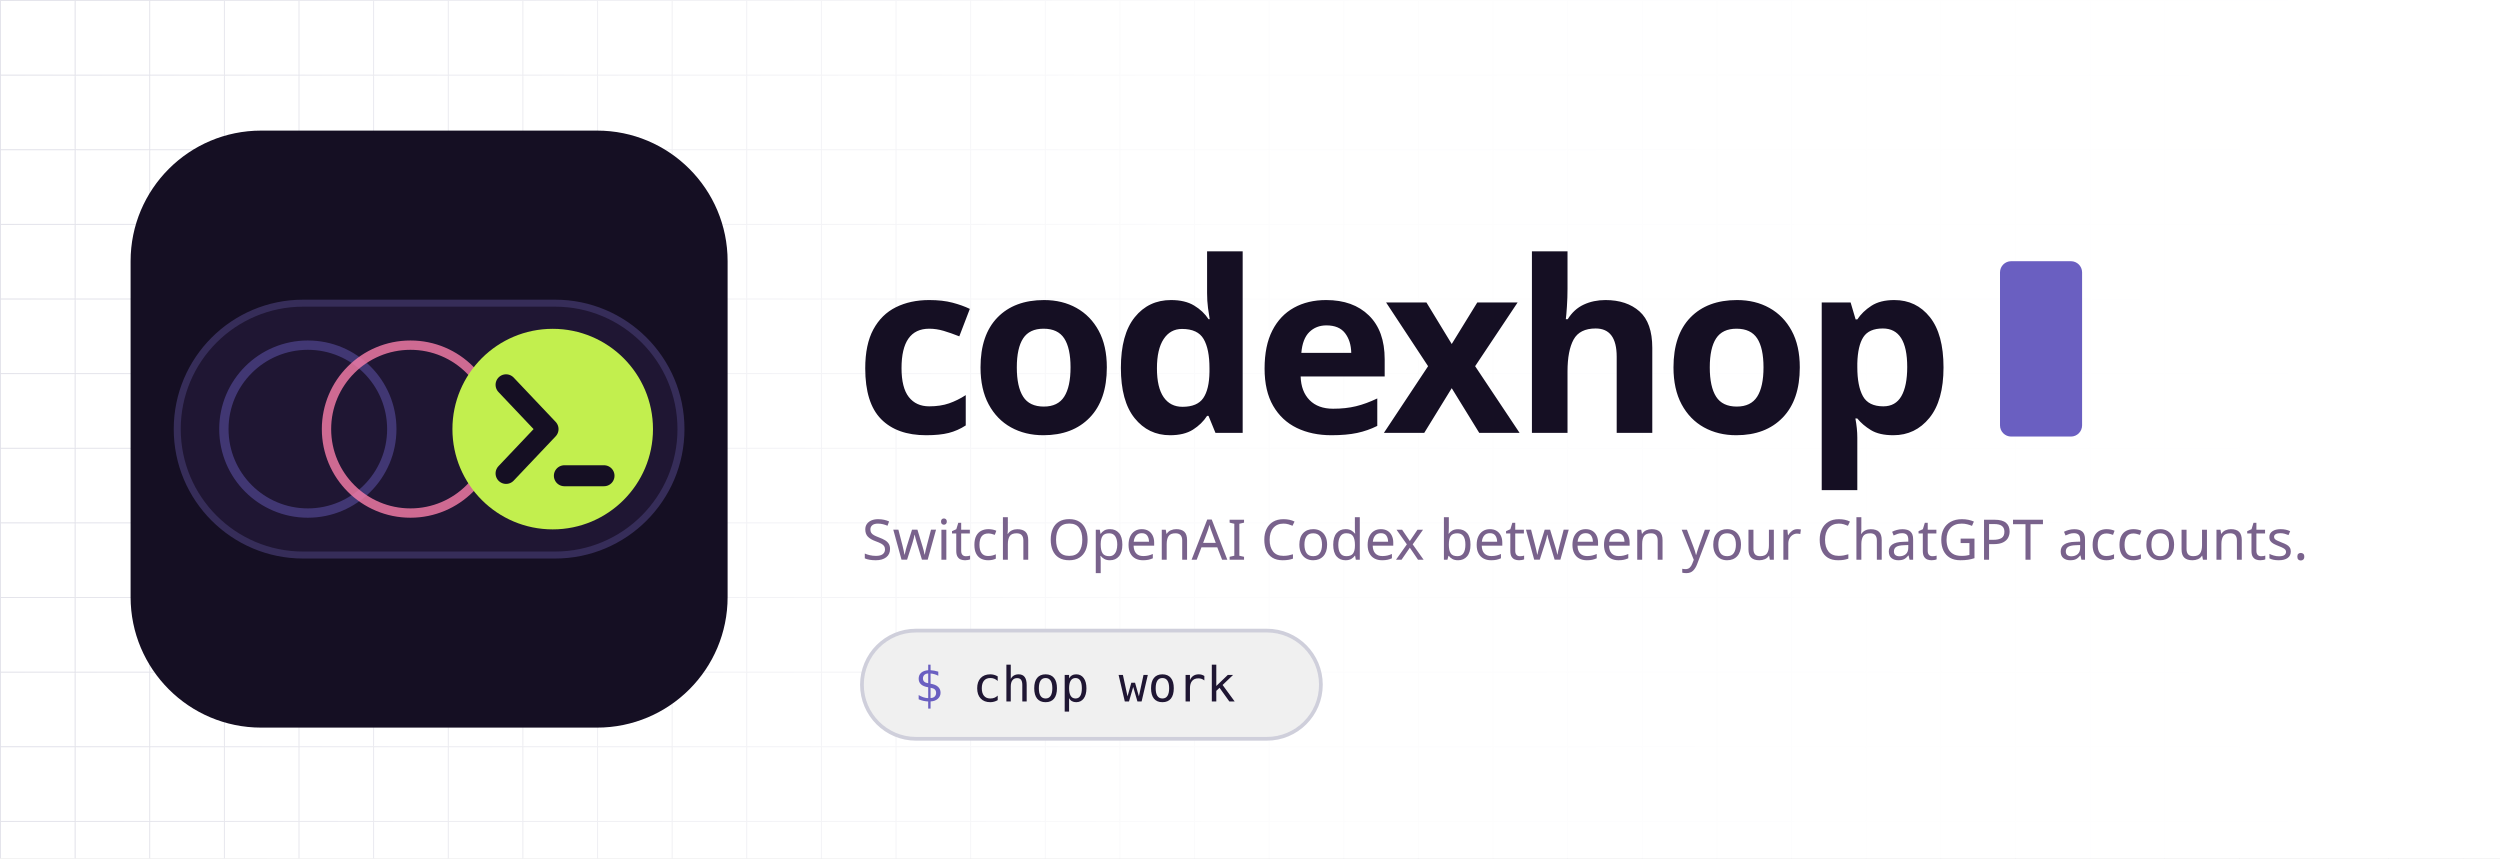
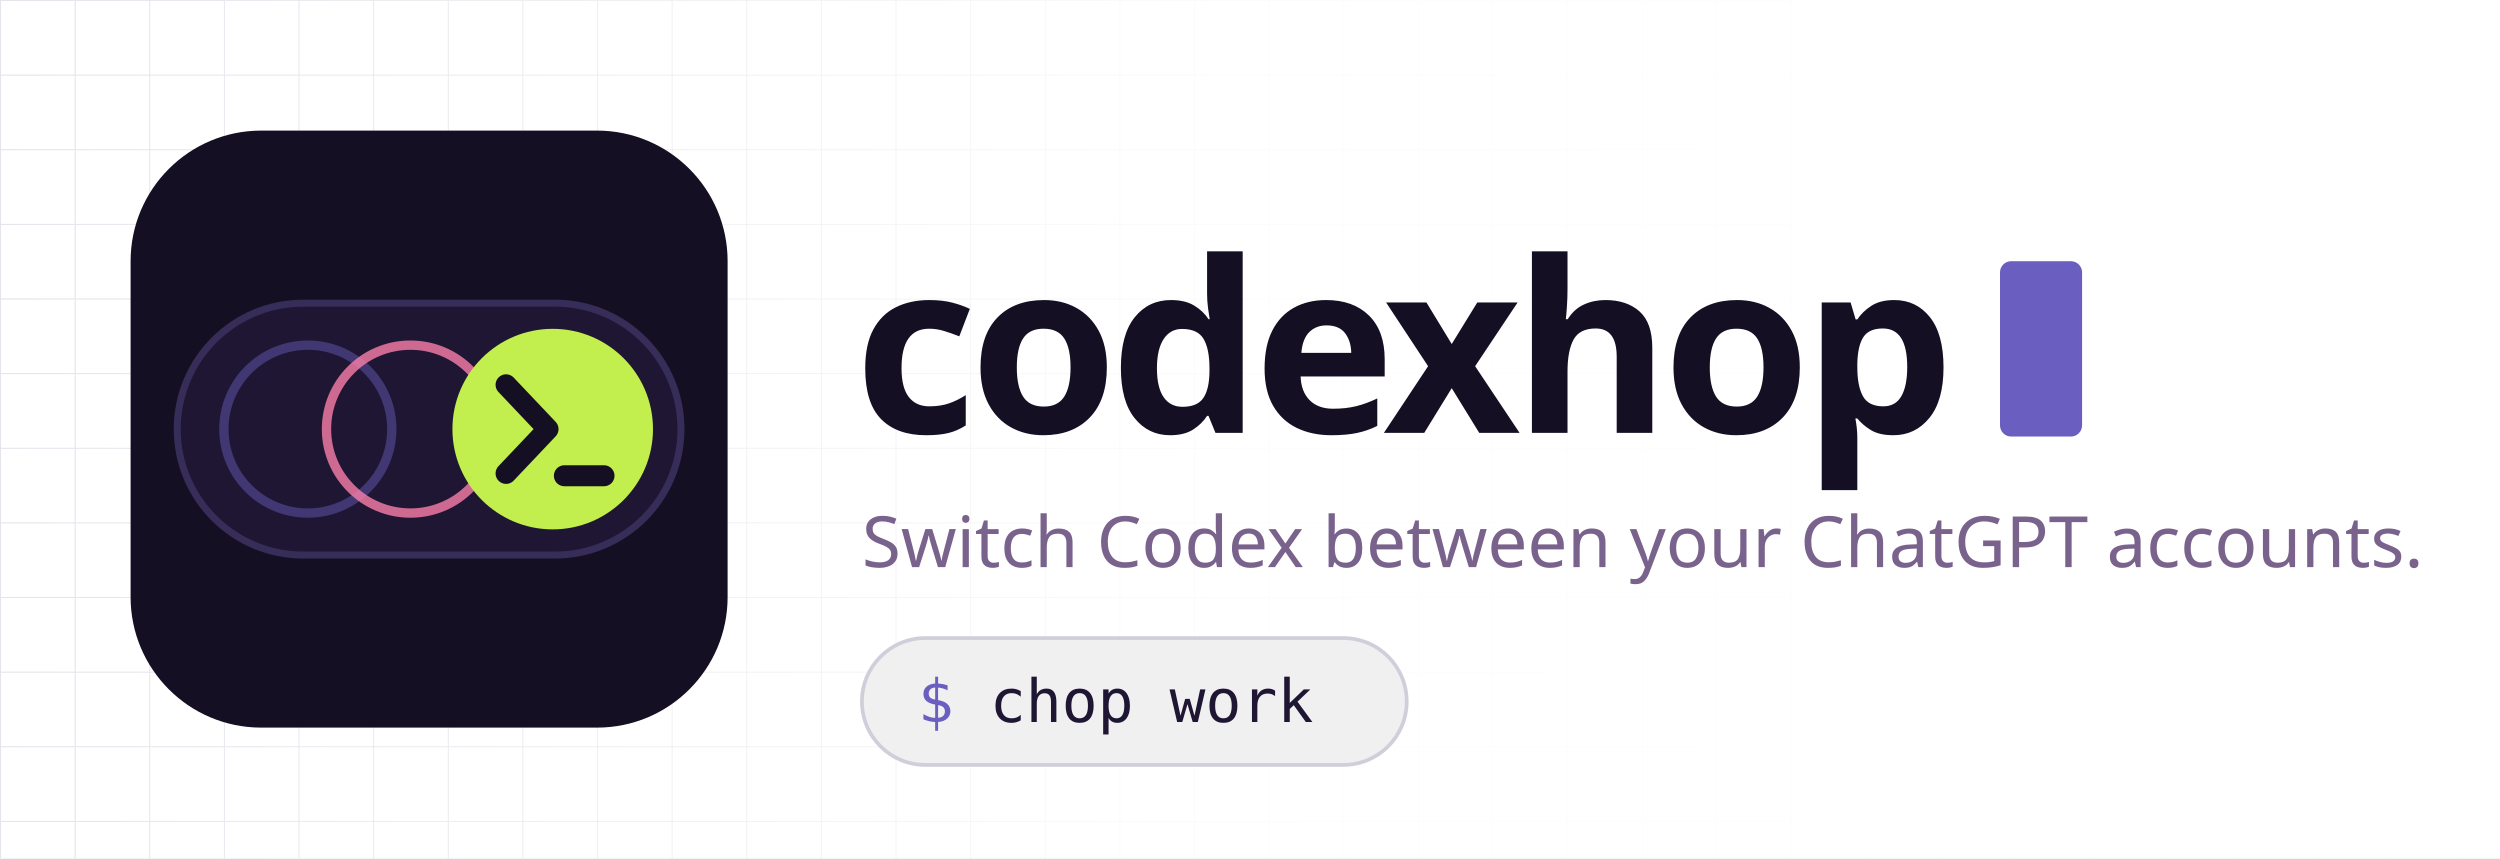
<svg xmlns="http://www.w3.org/2000/svg" width="1340" height="460" viewBox="0 0 1340 460" role="img" aria-label="codexhop: switch OpenAI Codex between your ChatGPT accounts">
  <defs>
    <pattern id="grid" width="40" height="40" patternUnits="userSpaceOnUse">
      <path d="M40 0 L0 0 0 40" fill="none" stroke="#cfcfdb" stroke-width="1" />
    </pattern>
    <linearGradient id="fade" x1="0" y1="0" x2="1" y2="0">
      <stop offset="0" stop-color="#ffffff" stop-opacity="0" />
      <stop offset="0.5" stop-color="#ffffff" stop-opacity="0.9" />
      <stop offset="1" stop-color="#ffffff" stop-opacity="1" />
    </linearGradient>
  </defs>
  <rect width="1340" height="460" fill="#ffffff" />
  <rect width="1340" height="460" fill="url(#grid)" opacity="0.6" />
  <rect width="1340" height="460" fill="url(#fade)" />
  <g transform="translate(70 70) scale(0.625)">
    <rect width="512" height="512" rx="112" fill="#150f23" />
    <rect x="40" y="148" width="432" height="216" rx="108" fill="#1f1633" stroke="#362d59" stroke-width="6" />
    <circle cx="152" cy="256" r="72" fill="none" stroke="#6a5fc1" stroke-width="8" opacity="0.45" />
    <circle cx="240" cy="256" r="72" fill="none" stroke="#fa7faa" stroke-width="8" opacity="0.8" />
    <circle cx="362" cy="256" r="86" fill="#c2ef4e" />
    <g fill="none" stroke="#150f23" stroke-width="18" stroke-linecap="round" stroke-linejoin="round">
      <path d="M322 218 L358 256 L322 294" />
      <path d="M372 296 L406 296" />
    </g>
  </g>
  <text x="458" y="232" font-family="Rubik, system-ui, sans-serif" font-size="128" font-weight="700" letter-spacing="-4" fill="#150f23">codexhop</text>
  <rect x="1072" y="140" width="44" height="94" rx="6" fill="#6a5fc1" />
-   <text x="462" y="300" font-family="Rubik, system-ui, sans-serif" font-size="30" font-weight="400" fill="#79628c">Switch OpenAI Codex between your ChatGPT accounts.</text>
-   <rect x="462" y="338" width="246" height="58" rx="29" fill="#f0f0f0" stroke="#cfcfdb" stroke-width="2" />
-   <text x="490" y="376" font-family="'JetBrains Mono', Monaco, monospace" font-size="26" font-weight="500" fill="#6a5fc1">$ <tspan fill="#1f1633">chop work</tspan>
+   <text x="462" y="304" font-family="Rubik, system-ui, sans-serif" font-size="38" font-weight="400" fill="#79628c">Switch Codex between your ChatGPT accounts.</text>
+   <rect x="462" y="342" width="292" height="68" rx="34" fill="#f0f0f0" stroke="#cfcfdb" stroke-width="2" />
+   <text x="492" y="387" font-family="'JetBrains Mono', Monaco, monospace" font-size="32" font-weight="500" fill="#6a5fc1">$ <tspan fill="#1f1633">chop work</tspan>
  </text>
</svg>
